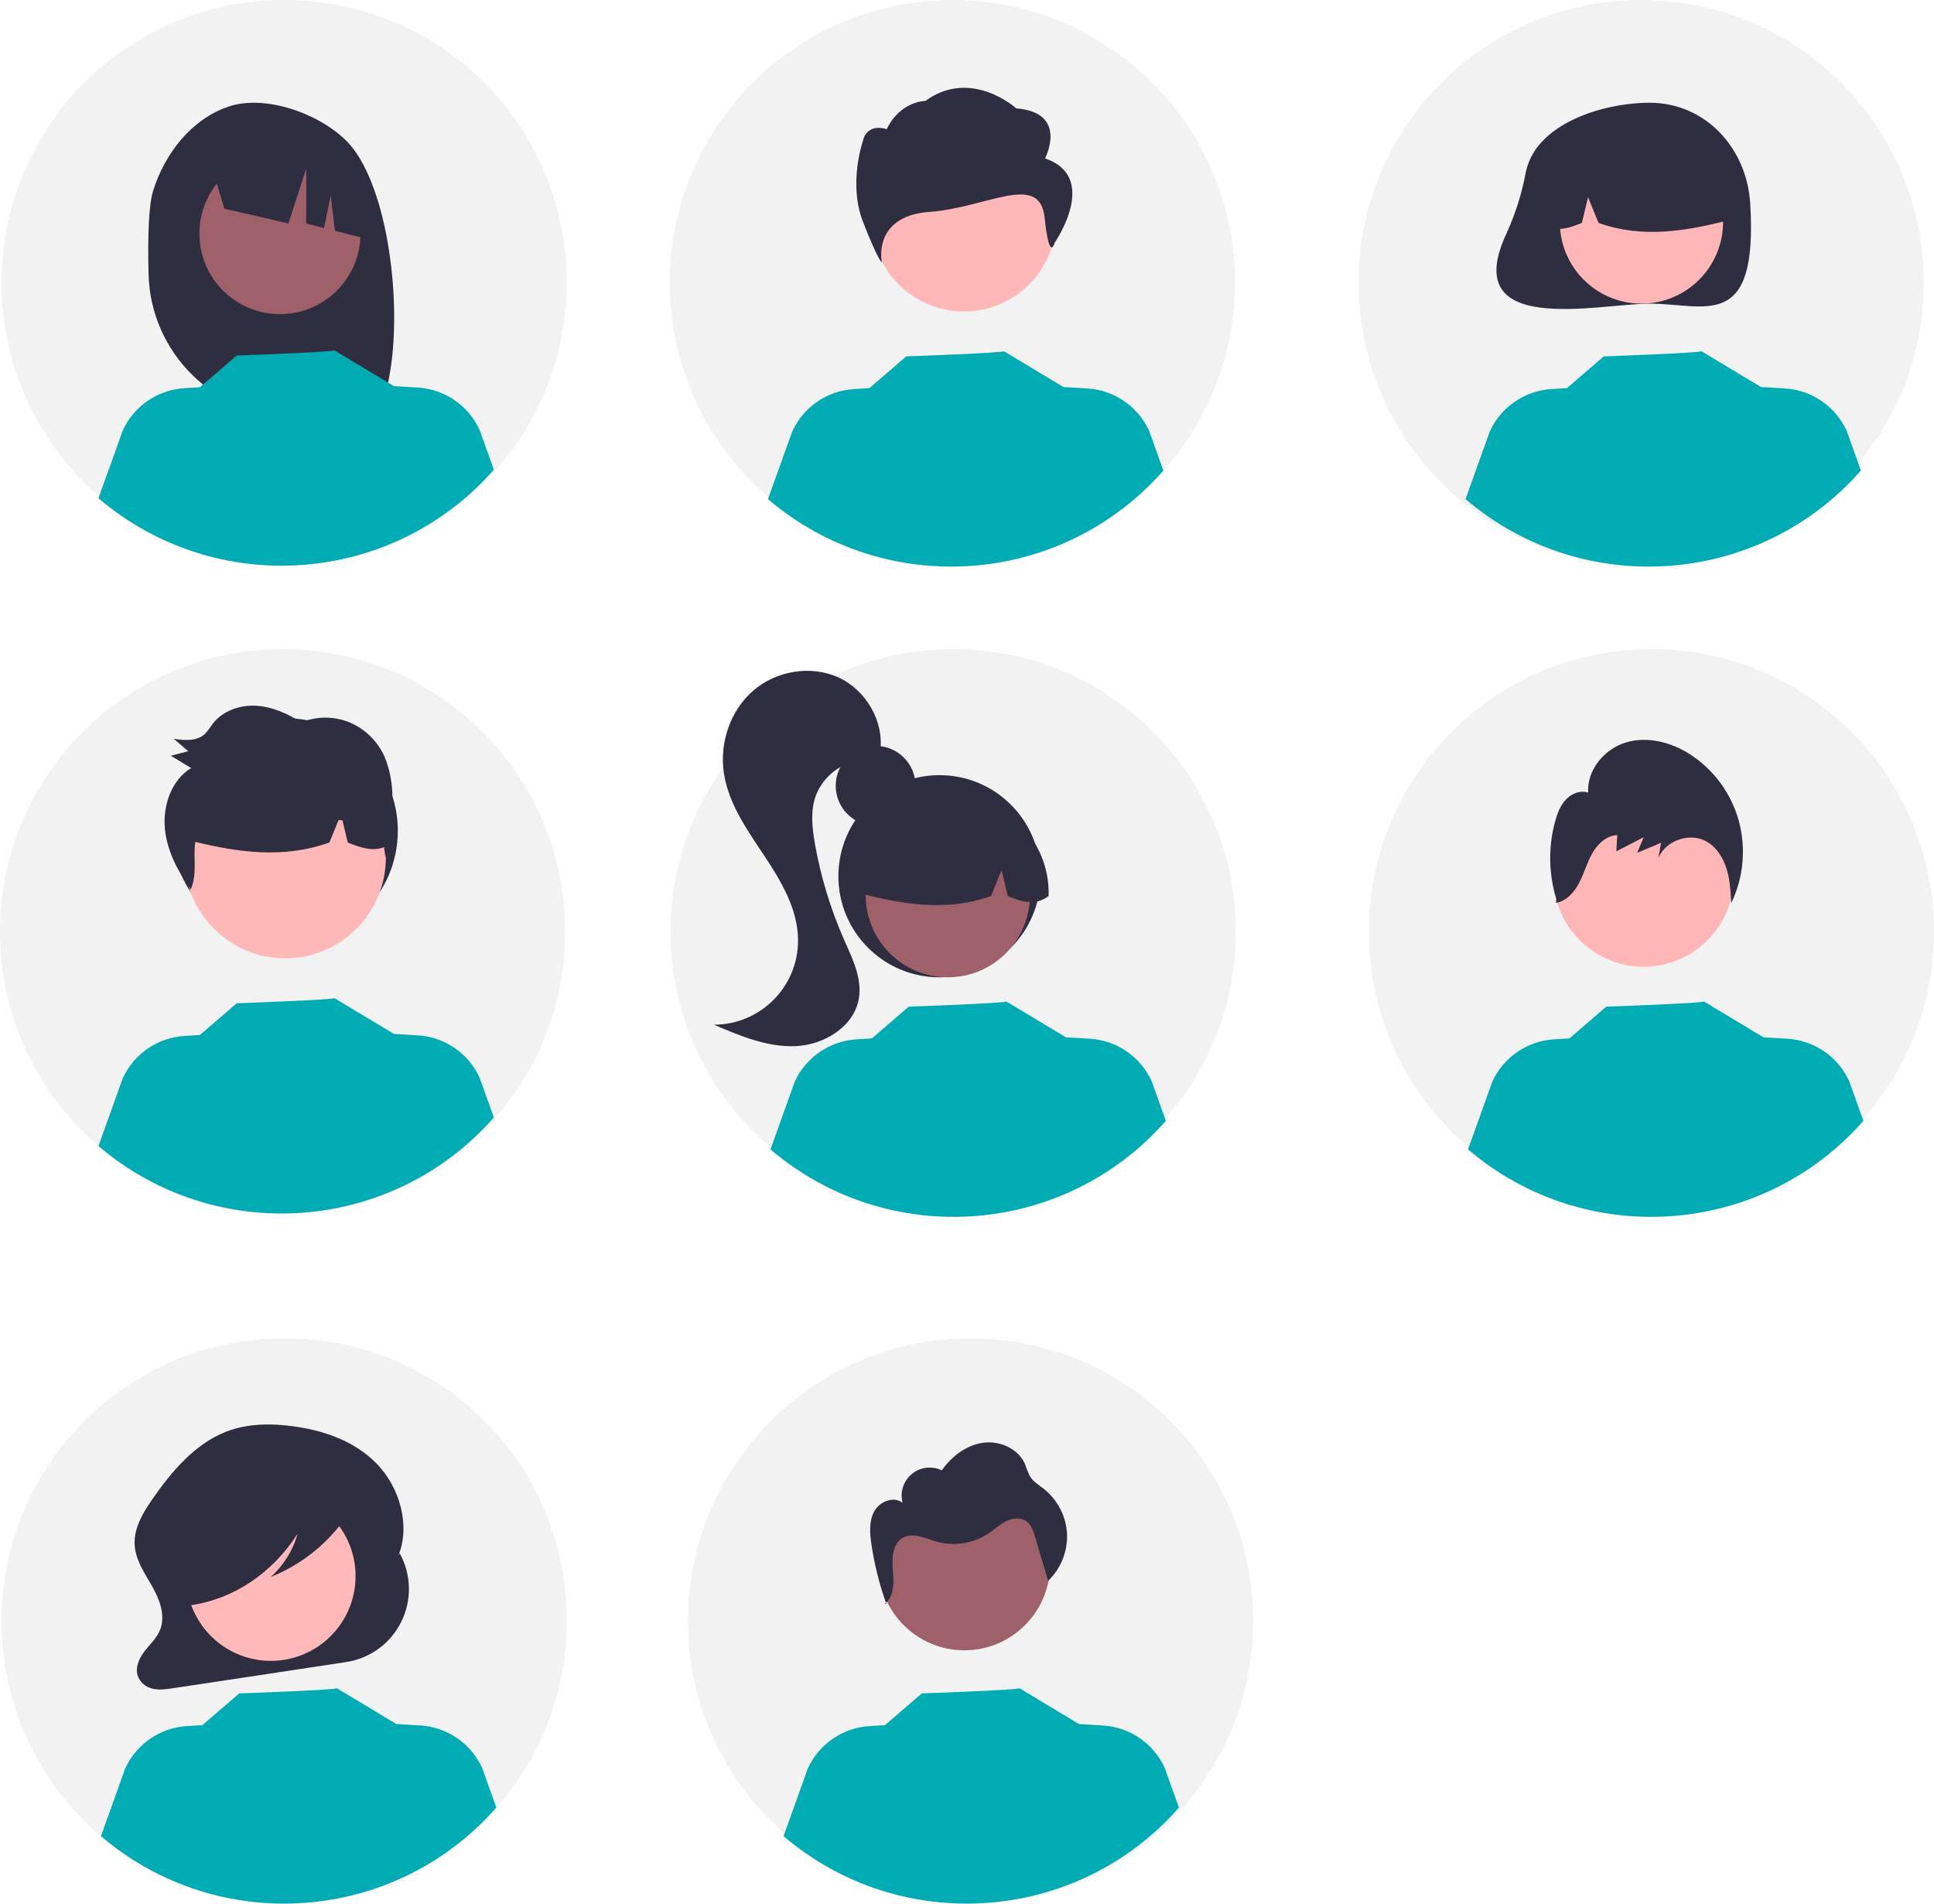
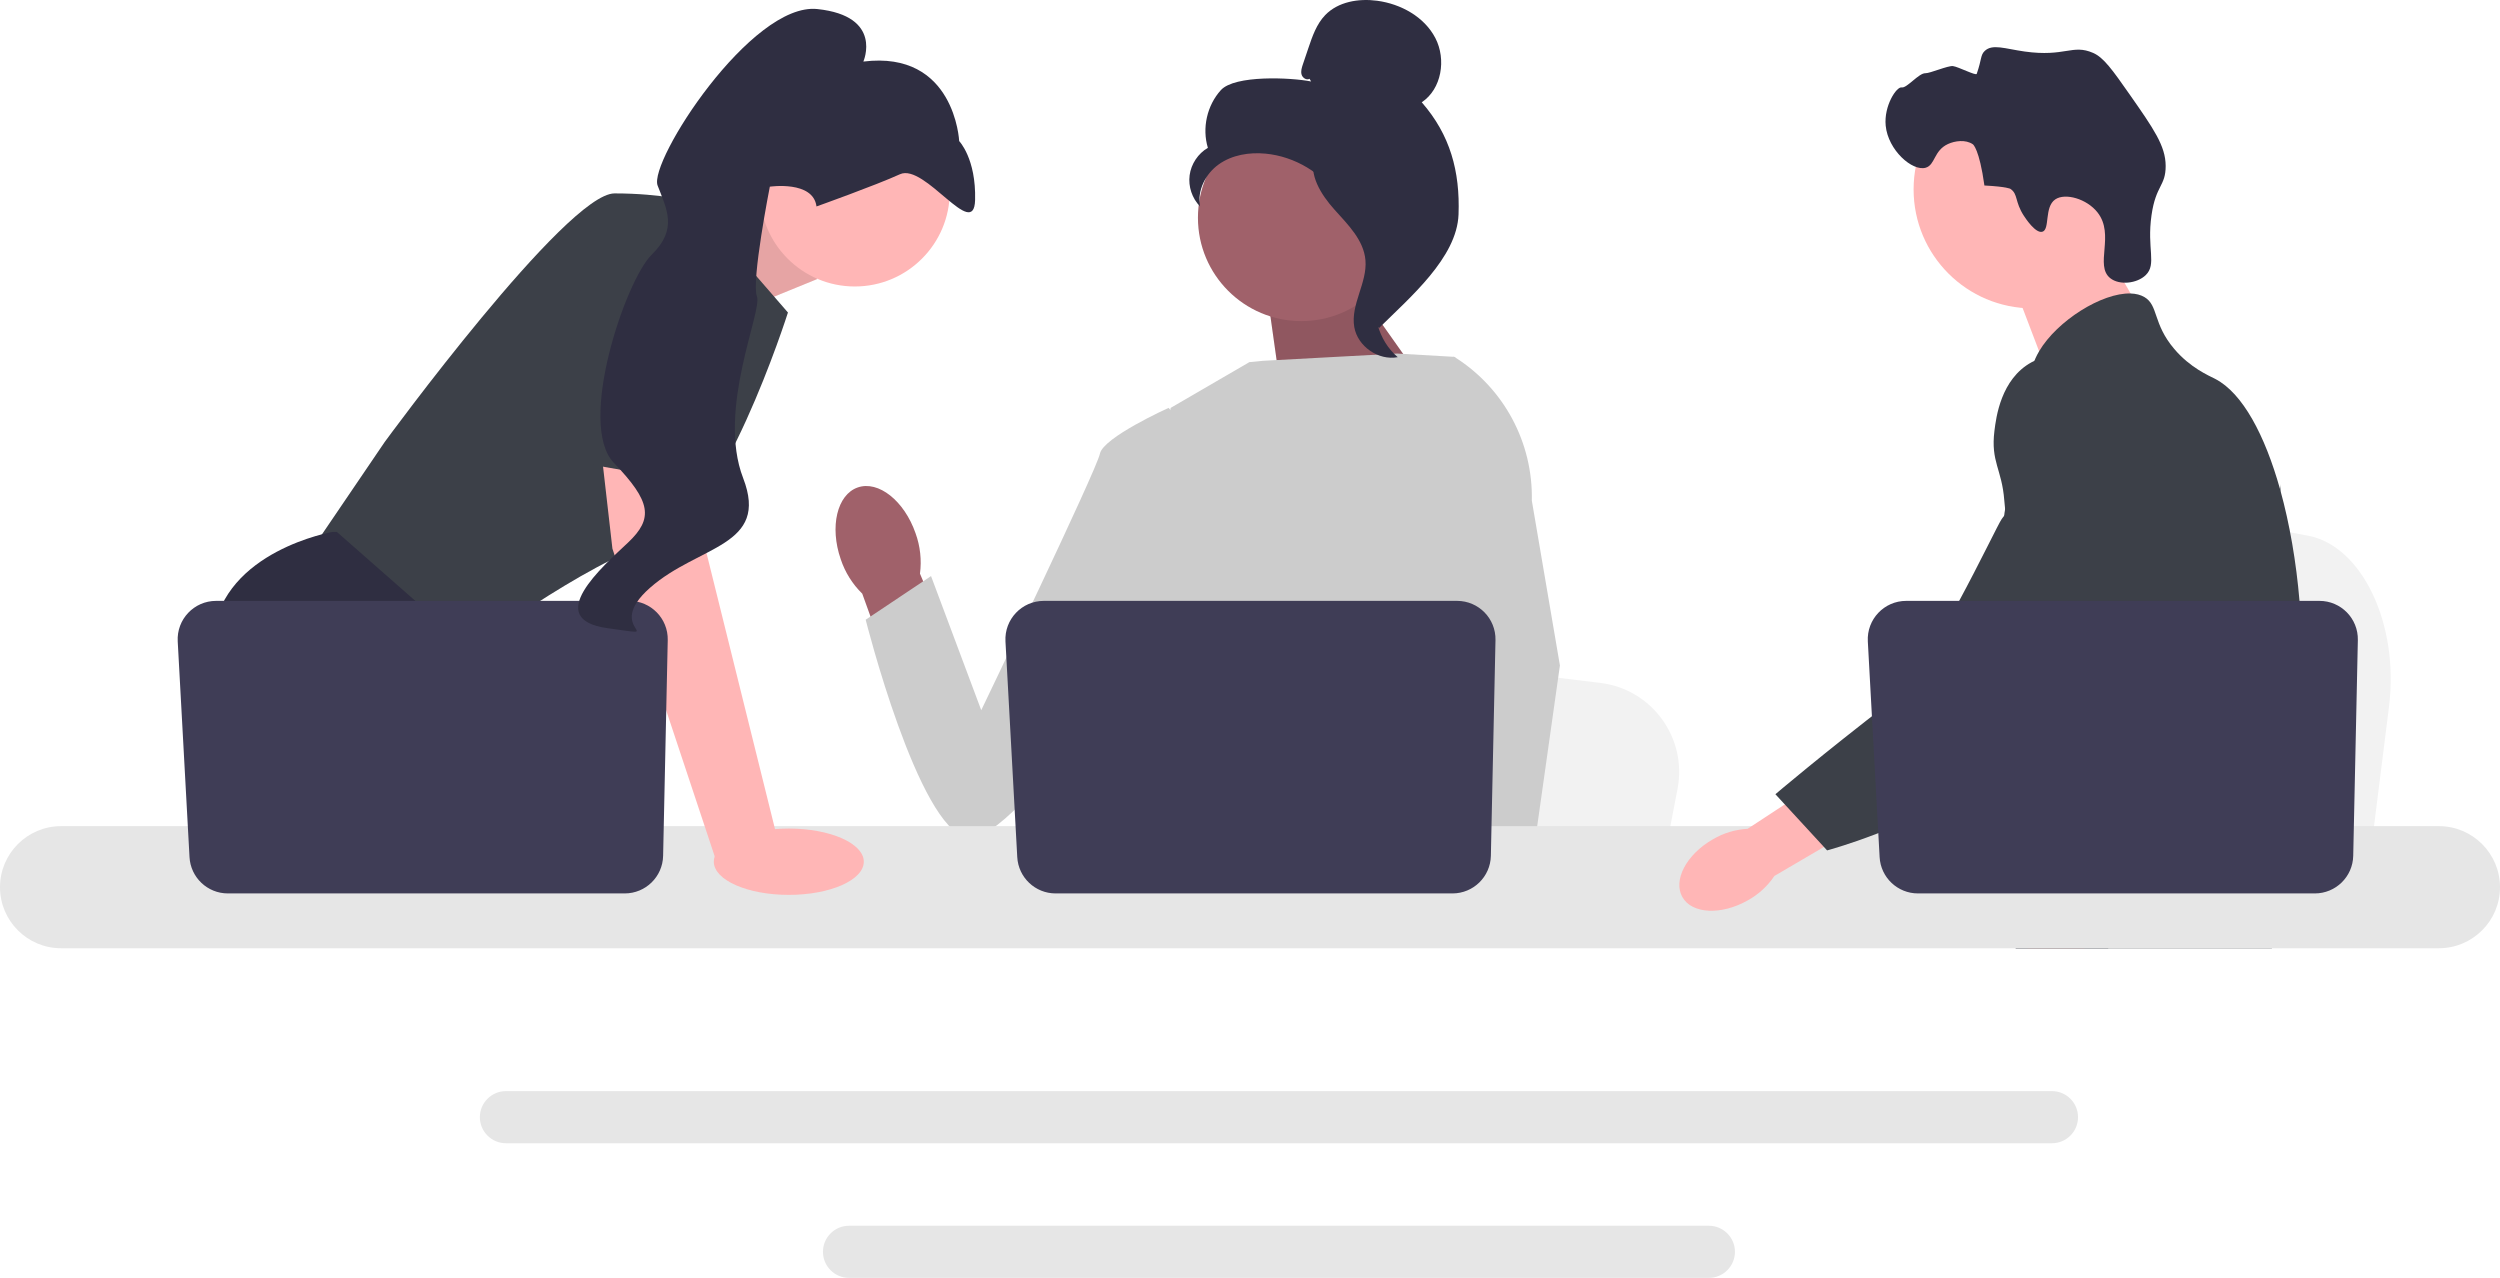
- <svg xmlns="http://www.w3.org/2000/svg" data-name="Layer 1" width="776.32" height="764.051" viewBox="0 0 776.32 764.051">
-   <circle cx="113.44" cy="373.971" r="113.44" fill="#f2f2f2" />
-   <circle cx="114.454" cy="333.464" r="45.236" fill="#2f2e41" />
-   <path d="M439.335,181.616a113.44,113.44,0,1,1-113.239-113.641A113.147,113.147,0,0,1,439.335,181.616Z" transform="translate(-211.84 -67.97468)" fill="#f2f2f2" />
-   <circle cx="382.63" cy="373.971" r="113.44" fill="#f2f2f2" />
-   <circle cx="382.3" cy="113.44" r="113.44" fill="#f2f2f2" />
-   <circle cx="658.78" cy="113.44" r="113.44" fill="#f2f2f2" />
-   <circle cx="662.88" cy="373.971" r="113.44" fill="#f2f2f2" />
-   <path d="M439.335,718.585a113.44,113.44,0,1,1-113.44-113.44A112.938,112.938,0,0,1,439.335,718.585Z" transform="translate(-211.84 -67.97468)" fill="#f2f2f2" />
-   <circle cx="389.59" cy="650.611" r="113.44" fill="#f2f2f2" />
-   <path d="M273.316,144.513c4.691-14.949,15.357-28.66,30.109-33.713,14.753-5.054,36.355,2.645,47.445,13.698,20.287,20.219,25.238,89.677,11.3,111.627-2.772-.147-12.339-.255-15.145-.36L343.057,222.534v13.099q-6.705-.207-13.516-.286A58.821,58.821,0,0,1,271.467,177.977C271.104,163.418,271.468,150.404,273.316,144.513Z" transform="translate(-211.84 -67.97468)" fill="#2f2e41" />
-   <circle cx="112.372" cy="93.753" r="32.33" fill="#9e616a" />
-   <path d="M296.311,133.335l37.224-18.639,0,0a46.787,46.787,0,0,1,27.403,38.764l.928,11.114-15.588-3.968-1.708-14.211-2.647,13.103-7.194-1.83.068-22.063-7.198,22.047-25.693-5.903Z" transform="translate(-211.84 -67.97468)" fill="#2f2e41" />
-   <circle cx="351.479" cy="315.388" r="16.016" fill="#2f2e41" />
-   <circle cx="377.104" cy="351.691" r="40.573" fill="#2f2e41" />
-   <circle cx="380.462" cy="359.284" r="32.97" fill="#9e616a" />
-   <path d="M614.692,393.65A37.767,37.767,0,0,0,557.273,426.61c16.8,4.218,34.45,7.446,52.366,1.009l4.231-10.355,2.494,10.363c5.456,2.23,10.926,4.117,16.396-.022A38.562,38.562,0,0,0,614.692,393.65Z" transform="translate(-211.84 -67.97468)" fill="#2f2e41" />
-   <path d="M548.407,339.886c-11.075-5.078-24.971-2.695-34.192,5.267-9.222,7.963-13.606,20.922-11.825,32.975,1.816,12.296,9.291,22.884,16.181,33.228,6.89,10.344,13.622,21.679,13.614,34.108a33.811,33.811,0,0,1-33.744,33.79c10.507,4.523,21.473,9.135,32.899,8.599,11.426-.536,23.403-7.882,25.267-19.168,1.343-8.132-2.647-16.062-5.974-23.602a166.953,166.953,0,0,1-11.668-38.409c-1.111-6.312-1.835-12.949.223-19.019a22.333,22.333,0,0,1,22.186-14.655l3.775-3.397C566.828,357.536,559.482,344.964,548.407,339.886Z" transform="translate(-211.84 -67.97468)" fill="#2f2e41" />
-   <path d="M824.323,137.043a106.585,106.585,0,0,1-7.605,24.271c-20.011,42.333,36.976,28.535,57.342,28.535,22.267,0,43.571,11.709,40.317-40.317-1.39-22.223-18.051-40.317-40.317-40.317C855.041,109.215,828.3,117.668,824.323,137.043Z" transform="translate(-211.84 -67.97468)" fill="#2f2e41" />
-   <circle cx="658.884" cy="89.102" r="32.762" fill="#ffb6b6" />
-   <path d="M848.475,123.68a37.528,37.528,0,0,1,57.056,32.752c-16.694,4.191-34.232,7.399-52.035,1.003l-4.204-10.29-2.479,10.297c-5.422,2.216-10.857,4.091-16.293-.021A38.318,38.318,0,0,1,848.475,123.68Z" transform="translate(-211.84 -67.97468)" fill="#2f2e41" />
-   <circle cx="114.472" cy="344.231" r="40.411" fill="#ffb8b8" />
-   <circle id="bf829f4c-57e2-46a5-971d-584c2690be65" data-name="ab6171fa-7d69-4734-b81c-8dff60f9761b" cx="387.093" cy="627.963" r="34.415" fill="#9e616a" />
-   <circle cx="386.924" cy="88.021" r="36.991" fill="#ffb8b8" />
-   <path id="bd502a69-4a38-4003-a7a1-fa248c8198be-131" data-name="bf427902-b9bf-4946-b5d7-5c1c7e04535e" d="M631.333,131.559s9.631-18.412-11.558-20.086c0,0-18.064-16.386-36.475-2.996,0,0-10.043,0-15.535,11.365,0,0-7.899-2.996-9.634,5.021,0,0-5.78,16.738,0,31.802s7.699,16.738,7.699,16.738-4.055-18.694,19.062-20.368,44.325-16.156,46.251,2.256,4.044,10.094,4.044,10.094S653.485,139.091,631.333,131.559Z" transform="translate(-211.84 -67.97468)" fill="#2f2e41" />
-   <circle cx="659.749" cy="351.812" r="36.211" fill="#ffb6b6" />
-   <path d="M372.289,691.442v-0l-.561,1.012c4.996-12.313.453-27.485-8.459-36.769-8.912-9.284-21.302-13.529-33.502-15.212-9.057-1.25-18.457-1.214-27.069,2.104-12.471,4.804-21.998,15.925-29.953,27.494-3.639,5.291-7.216,11.324-6.854,17.938.337,6.138,3.98,11.346,6.963,16.553,2.984,5.207,5.475,11.668,3.334,17.351-1.276,3.387-3.973,5.826-6.161,8.597s-3.988,6.515-2.931,9.991a8.152,8.152,0,0,0,6.073,5.278c2.645.616,5.39.214,8.069-.191L350.777,735.08A29.637,29.637,0,0,0,372.289,691.442Z" transform="translate(-211.84 -67.97468)" fill="#2f2e41" />
-   <circle cx="320.565" cy="700.596" r="33.999" transform="translate(-634.1737 836.8236) rotate(-80.78253)" fill="#ffb9b9" />
-   <path d="M411.075,793.485a113.4,113.4,0,0,1-158.71,11.47l9.73-27.15a29.197,29.197,0,0,1,24.8-17.03l6.19-.38,14.76-12.73s39.77-1.42,39.18-2.1l24.09,14.49-.02-.1,9.47.58a29.184,29.184,0,0,1,24.8,17.03Z" transform="translate(-211.84 -67.97468)" fill="#00abb3" />
-   <path d="M685.075,793.485a113.4,113.4,0,0,1-158.71,11.47l9.73-27.15a29.197,29.197,0,0,1,24.8-17.03l6.19-.38,14.76-12.73s39.77-1.42,39.18-2.1l24.09,14.49-.02-.1,9.47.58a29.184,29.184,0,0,1,24.8,17.03Z" transform="translate(-211.84 -67.97468)" fill="#00abb3" />
-   <path d="M352.814,669.041c-.878-4.643-5.613-6.766-9.67-7.795a93.151,93.151,0,0,0-36.036-1.979c-8.767,1.25-17.742,4.007-24.103,10.85a32.417,32.417,0,0,0-8.197,20.877,24.861,24.861,0,0,0,2.976,13.263c2.289,3.875,6.191,6.685,10.219,6.586l.408,1.419c17.07-2.378,32.926-12.999,42.913-28.744a36.825,36.825,0,0,1-10.759,17.38,67.034,67.034,0,0,0,28.937-22.302C351.521,675.915,353.481,672.573,352.814,669.041Z" transform="translate(-211.84 -67.97468)" fill="#2f2e41" />
-   <path d="M410.075,516.485a113.4,113.4,0,0,1-158.71,11.47l9.73-27.15a29.197,29.197,0,0,1,24.8-17.03l6.19-.38,14.76-12.73s39.77-1.42,39.18-2.1l24.09,14.49-.02-.1,9.47.58a29.184,29.184,0,0,1,24.8,17.03Z" transform="translate(-211.84 -67.97468)" fill="#00abb3" />
-   <path d="M679.825,517.845a113.4,113.4,0,0,1-158.71,11.47l9.73-27.15a29.197,29.197,0,0,1,24.8-17.03l6.19-.38,14.76-12.73s39.77-1.42,39.18-2.1l24.09,14.49-.02-.1,9.47.58a29.184,29.184,0,0,1,24.8,17.03Z" transform="translate(-211.84 -67.97468)" fill="#00abb3" />
-   <path d="M959.825,517.845a113.4,113.4,0,0,1-158.71,11.47l9.73-27.15a29.197,29.197,0,0,1,24.8-17.03l6.19-.38,14.76-12.73s39.77-1.42,39.18-2.1l24.09,14.49-.02-.1,9.47.58a29.184,29.184,0,0,1,24.8,17.03Z" transform="translate(-211.84 -67.97468)" fill="#00abb3" />
-   <path d="M410.075,256.485a113.4,113.4,0,0,1-158.71,11.47l9.73-27.15a29.197,29.197,0,0,1,24.8-17.03l6.19-.38,14.76-12.73s39.77-1.42,39.18-2.1l24.09,14.49-.02-.1,9.47.58a29.184,29.184,0,0,1,24.8,17.03Z" transform="translate(-211.84 -67.97468)" fill="#00abb3" />
-   <path d="M678.825,256.845a113.4,113.4,0,0,1-158.71,11.47l9.73-27.15a29.197,29.197,0,0,1,24.8-17.03l6.19-.38,14.76-12.73s39.77-1.42,39.18-2.1l24.09,14.49-.02-.1,9.47.58a29.184,29.184,0,0,1,24.8,17.03Z" transform="translate(-211.84 -67.97468)" fill="#00abb3" />
-   <path d="M958.825,256.845a113.4,113.4,0,0,1-158.71,11.47l9.73-27.15a29.197,29.197,0,0,1,24.8-17.03l6.19-.38,14.76-12.73s39.77-1.42,39.18-2.1l24.09,14.49-.02-.1,9.47.58a29.184,29.184,0,0,1,24.8,17.03Z" transform="translate(-211.84 -67.97468)" fill="#00abb3" />
-   <path d="M909.78,397.329A46.687,46.687,0,0,0,890.228,370.728c-7.602-4.863-17.089-7.345-25.702-4.774s-15.743,11.024-15.18,20.156c-3.109-1.058-6.643.35-8.919,2.754-2.276,2.405-3.499,5.64-4.376,8.86a56.325,56.325,0,0,0,.528,31.19l-.171,1.455c4.202-.695,7.389-4.3,9.371-8.142s3.122-8.103,5.271-11.85c2.148-3.747,5.715-7.09,9.97-7.207l-.375,6.505q5.492-2.829,10.983-5.659-1.306,3.125-2.612,6.249,4.796-2.005,9.592-4.009-.536,3.005-1.072,6.009c3.171-7.217,12.977-10.388,19.648-6.353,3.874,2.344,6.416,6.52,7.753,10.906s1.601,9.026,1.857,13.611A47.6,47.6,0,0,0,909.78,397.329Z" transform="translate(-211.84 -67.97468)" fill="#2f2e41" />
-   <path d="M567.663,711.848c-.068-.188-.129-.379-.196-.567-.133.117-.259.237-.403.346Z" transform="translate(-211.84 -67.97468)" fill="#2f2e41" />
-   <path d="M640.158,683.694a24.742,24.742,0,0,0-9.239-18.059c-2.006-1.586-4.326-2.926-5.654-5.111a34.966,34.966,0,0,1-1.921-4.79c-2.642-6.288-10.171-9.63-16.925-8.678s-12.599,5.495-16.536,11.065a11.255,11.255,0,0,0-15.74,13.046c-3.498-2.818-9.155-.564-11.338,3.361-2.183,3.925-1.837,8.728-1.188,13.172a124.459,124.459,0,0,0,5.849,23.58c3.406-2.999,3.196-8.46,2.78-13.077-.432-4.796-.173-10.652,4.021-13.019,4.052-2.287,8.97.224,13.438,1.522a25.396,25.396,0,0,0,21.008-3.304c2.327-1.575,4.399-3.547,6.908-4.813s5.702-1.705,8.037-.143c2.133,1.427,3.001,4.087,3.726,6.549q2.58,8.75,5.161,17.501A24.742,24.742,0,0,0,640.158,683.694Z" transform="translate(-211.84 -67.97468)" fill="#2f2e41" />
-   <path d="M368.947,398.033a89.422,89.422,0,0,0,.389-9.077,42.726,42.726,0,0,0-3.223-17.495,26.883,26.883,0,0,0-14.066-13.589,25.665,25.665,0,0,0-19.243.017c-5.57-3.519-11.759-6.309-18.276-6.654-6.518-.346-13.409,2.072-17.425,7.395a28.44,28.44,0,0,1-3.044,3.955c-3.229,2.99-8.135,2.559-12.426,1.947q2.887,2.474,5.776,4.949-3.495.913-6.99,1.826,4.079,2.474,8.157,4.947c-7.893,4.738-11.481,15.078-10.533,24.47.897,8.892,5.189,17.022,10.321,24.249,2.047-4.32,1.606-9.489,1.572-14.354a32.487,32.487,0,0,1,.288-4.72c17.343,4.157,35.464,6.825,53.84.223l3.688-9.026c.518.053,1.035.103,1.553.158l2.137,8.876c4.844,1.98,9.698,3.71,14.554,1.892.236,1.371.379,2.77.488,4.115.417-1.609.778-3.229,1.104-4.856a14.359,14.359,0,0,0,1.839-1.175A39.512,39.512,0,0,0,368.947,398.033Z" transform="translate(-211.84 -67.97468)" fill="#2f2e41" />
+ <svg xmlns="http://www.w3.org/2000/svg" width="866.81" height="443.068" viewBox="0 0 866.81 443.068">
+   <path d="M828.335,244.952l-2.715,21.622-6.739,53.704h-135.383c1.057-12.037,2.502-29.362,4.046-48.065,.152-1.868,.312-3.748,.464-5.639,3.872-47.014,8.108-100.216,8.108-100.216l17.799,3.316,34.532,6.421,14.071,2.615,37.681,7.017c18.787,3.491,31.71,30.693,28.135,59.226Z" fill="#f2f2f2" />
+   <polygon points="725.93 79.358 742.579 108.492 710.58 131.169 696.93 95.358 725.93 79.358" fill="#ffb6b6" />
+   <circle cx="704.735" cy="65.675" r="41.244" fill="#ffb6b6" />
+   <path d="M701.774,74.896c-3.275-4.984-1.99-7.591-4.731-9.423-0-0-1.103-.737-8.999-1.157h0c-1.768-12.724-3.975-14.267-3.975-14.267-2.543-1.778-6.318-1.201-8.666-.113-4.966,2.3-4.391,7.269-7.735,8.22-4.619,1.314-13.024-6.092-13.852-14.569-.675-6.915,3.78-13.631,5.547-13.276,1.752,.352,5.947-5.003,8.212-4.92,1.547,.056,7.867-2.691,9.567-2.476,1.857,.235,7.978,3.429,8.234,2.699,1.773-5.072,1.252-6.479,2.756-7.93,2.665-2.571,7.026-.781,13.866,.181,14.074,1.978,16.531-2.663,23.743,.483,3.644,1.589,6.692,5.874,12.641,14.38,8.319,11.895,12.479,17.842,12.506,24.779,.027,7.074-3.398,6.625-4.903,17.098-1.675,11.658,1.884,16.989-2.004,20.777-3.005,2.927-9.113,3.622-12.322,1.053-5.494-4.399,1.696-15.012-4.384-22.767-3.732-4.76-11.238-6.878-14.676-4.525-3.888,2.66-1.746,10.469-4.48,11.21-2.341,.634-5.772-4.588-6.343-5.457Z" fill="#2f2e41" />
+   <path d="M797.85,237.338c-1.15,19.67-5.72,25.88-7.32,49.11-.35,5.1-.56,11.02-.56,18.08,0,1.8,.01,3.54,.01,5.24,0,3.62-.069,7.04-.49,10.51-.319,2.77-.869,5.56-1.779,8.5h-88.83c-.01-.02-.01-.04-.021-.06-.52-2.26-.85-4.42-1.1-6.49-.08-.66-.15-1.31-.21-1.95-.08-.75-.15-1.49-.22-2.22-.271-2.91-.54-5.66-1.181-8.29-.859-3.63-2.42-7.05-5.62-10.35-1.31-1.35-2.619-2.4-3.899-3.32-.25-.17-.49-.34-.74-.51-3.54-2.43-6.89-4.18-9.79-9.14-.05-.07-.09-.15-.13-.22-.5-.87-1.8-3.15-2.74-6.19-.99-3.16-1.59-7.13-.51-11.19,2.57-9.62,12.09-10.58,19.87-20.3,.84-1.05,1.67-2.21,2.46-3.5,3.52-5.72,4.47-10.76,5.59-16.75,.18-.97,.34-1.93,.47-2.86,.101-.7,.19-1.39,.261-2.07,.619-5.71,.319-10.63-.41-15.03-2.38-14.41-9.4-23.33-4.44-36.26,1.561-4.06,3.771-7.11,6-9.72,4.72-5.53,9.57-9.12,8.73-16.26-.851-7.2-6.311-8.19-6.92-14.48-.311-3.18,.729-6.53,2.68-9.82v-.01c6.24-10.59,21.82-20.34,31.72-20.03,1.83,.05,3.45,.46,4.8,1.25,4.891,2.88,2.851,9.17,10.341,17.99,5.569,6.55,11.869,9.17,14.26,10.41,9.47,4.94,17.17,19.51,22.399,38.14,.04,.14,.08,.28,.12,.43,3.23,11.67,5.511,24.92,6.641,38.36,.479,5.69,.76,11.41,.819,17.07,.051,4.52-.05,8.44-.26,11.93Z" fill="#3c4048" />
+   <g>
+     <polygon points="731.331 304.728 729.52 309.768 728.38 312.927 725.74 320.278 722.68 328.778 703.01 328.778 706.31 320.278 707.84 316.318 710.38 309.768 714.64 298.768 731.331 304.728" fill="#ffb6b6" />
+     <path d="M790.84,167.827c-.05,.65-.12,1.37-.19,2.15-.779,7.94-2.62,22.15-5.31,38.36-1.42,8.55-3.08,17.66-4.95,26.71-4.02,19.53-9.02,38.76-14.67,51.4-1.01,2.28-2.05,4.34-3.11,6.16-.81,1.39-1.66,2.76-2.55,4.11-2.88,4.43-6.11,8.63-9.46,12.55-.13,.17-.28,.33-.43,.5-.54,.64-1.101,1.27-1.66,1.9-2.74,3.09-5.54,5.97-8.25,8.61-3.3,3.22-6.48,6.07-9.33,8.5h-31.94l-.13-.06-4.6-2.04s1.31-1.54,3.5-4.45c.45-.59,.93-1.24,1.45-1.95,.64-.87,1.33-1.83,2.069-2.87,1.54-2.18,3.29-4.74,5.17-7.64,3.641-5.61,7.79-12.51,11.98-20.5,.48-.93,.97-1.87,1.46-2.82,.01-.03,.03-.06,.04-.09,.83-1.62,1.65-3.29,2.47-4.99,6.95-14.46,8.94-26.46,9.511-30.35,.8-5.5,1.909-13.19,1.609-21.65-.2-5.58-1.01-11.48-2.939-17.34v-.01c-.4-1.23-.851-2.46-1.36-3.68-.91-2.19-1.99-4.35-3.271-6.48-5.649-9.38-10.239-9.77-13.89-19.99-1.08-3.03-3.53-9.87-2.78-17.09v-.01c.091-.89,.24-1.79,.44-2.69v-.01c.05-.25,.12-.51,.19-.76,.569-2.21,1.51-4.4,2.939-6.48,2.79-4.04,6.6-6.44,10.01-7.87l.011-.01c3.939-1.64,7.34-1.99,8-2.05,14.609-1.3,25.939,10.98,32.13,17.69,2.39,2.59,4.58,4.76,6.58,6.53,15.569,13.9,19.84,5.02,20.949,.43,.17-.71,.261-1.32,.311-1.72Z" fill="#3c4048" />
+     <path d="M790.89,167.308c0,.05-.01,.22-.05,.5,.02-.15,.03-.3,.04-.44,0-.03,0-.05,.01-.06Z" fill="#3c4048" />
+   </g>
+   <path d="M711.47,378.318H175.42c-4.98,0-9.04,4.05-9.04,9.03,0,4.99,4.06,9.04,9.04,9.04H711.47c4.979,0,9.03-4.05,9.03-9.04,0-4.98-4.051-9.03-9.03-9.03Z" fill="#e6e6e6" />
+   <path d="M592.51,424.998H294.37c-4.98,0-9.03,4.05-9.03,9.03s4.05,9.04,9.03,9.04h298.14c4.98,0,9.04-4.06,9.04-9.04s-4.06-9.03-9.04-9.03Z" fill="#e6e6e6" />
+   <polygon points="235.069 81.275 268.853 67.057 283.344 96.762 247.842 111.253 235.069 81.275" fill="#ffb6b6" />
+   <polygon points="235.069 81.275 268.853 67.057 283.344 96.762 247.842 111.253 235.069 81.275" opacity=".1" />
+   <path d="M239.872,69.955l33.328,38.4s-23.185,73.177-46.369,79.698-65.932,38.4-65.932,38.4l-53.615-34.777,26.083-38.4s63.034-86.218,79.698-86.218c16.664,0,26.807,2.898,26.807,2.898Z" fill="#3c4048" />
+   <path d="M194.843,320.278H117.261l-4.905-6.557-20.026-26.771-4.608-6.158s-17.389-31.879-13.766-60.86c3.623-28.981,41.298-35.502,41.298-35.502h1.55l46.123,40.53-2.753,37.719,14.606,24.272,20.062,33.328Z" fill="#2f2e41" />
+   <polygon points="133.15 320.278 112.356 320.278 112.356 289.486 133.15 320.278" fill="#2f2e41" />
+   <path d="M581.644,273.532l-2.587,13.418-6.419,33.328h-128.958c1.007-7.47,2.384-18.222,3.854-29.829,.145-1.159,.297-2.326,.442-3.499,3.688-29.177,7.723-62.193,7.723-62.193l16.954,2.058,32.893,3.985,13.404,1.623,35.893,4.354c17.896,2.166,30.205,19.048,26.8,36.755Z" fill="#f2f2f2" />
+   <path d="M764.144,320.278h-69.945c1.065-1.253,1.666-1.978,1.666-1.978l20.968-3.463,43.203-7.129s1.971,5.093,4.108,12.571Z" fill="#2f2e41" />
+   <polygon points="467.455 95.766 497.873 138.784 444.814 140.369 439.119 99.942 467.455 95.766" fill="#a0616a" />
+   <polygon points="467.455 95.766 497.873 138.784 444.814 140.369 439.119 99.942 467.455 95.766" opacity=".1" />
+   <path id="uuid-ae755ff6-bb09-410e-86b1-7d1b81a37005-386" d="M317.446,184.896c-3.903-11.259-12.876-18.372-20.041-15.887-7.165,2.485-9.808,13.625-5.902,24.888,1.499,4.52,4.058,8.616,7.464,11.945l17.14,47.497,22.117-8.518-19.245-45.919c.615-4.724,.089-9.526-1.533-14.005Z" fill="#a0616a" />
+   <path d="M523.347,162.977l-.042,43.841-4.079,16.193-8.39,33.306-6.108,30.633-4.55,22.822-1.623,8.151c-1.224,.819-2.442,1.601-3.659,2.355h-105.976c-6.021-3.615-9.39-6.427-9.39-6.427,0,0,1.666-1.565,3.572-4.079,3.217-4.246,7.108-11.201,4.724-17.845-.5-1.391-.63-3.086-.478-4.977,.971-12.476,14.056-33.574,14.056-33.574l-2.71-31.314-1.188-13.722,8.378-66.91,27.307-15.874,4.714-.456,46.536-2.514,19.234,1.108,.877,.239,18.794,39.045Z" fill="#ccc" />
+   <g>
+     <polygon points="525.414 320.278 502.229 320.278 501.208 309.772 501.186 309.562 507.75 309.113 524.827 307.947 525.124 314.235 525.356 319.061 525.414 320.278" fill="#ffb6b6" />
+     <path d="M531.121,173.576l9.739,57.143-7.948,56.23-1.239,8.752-2.188,15.454-.674,4.753,.022,.514,.167,3.855h-27.532l-1.014-10.506-.087-.942-2.072-21.518-.036-.362-4.398-45.63,8.622-32.98,.638-2.427v-.007l3.751-56.469-2.905-25.663-.029-.239c.058,.036,.109,.073,.167,.109,.152,.094,.304,.188,.449,.29,16.925,10.737,27.01,29.575,26.568,49.644Z" fill="#ccc" />
+   </g>
+   <path d="M415.748,152.379l-10.587-10.951s-22.664,10.218-23.794,15.886c-1.13,5.669-41.146,88.926-41.146,88.926l-17.41-46.499-22.662,15.13s18.184,72.192,35.19,75.581,74.002-85.446,74.002-85.446l6.408-52.628Z" fill="#ccc" />
+   <path d="M845.64,286.447H21.16c-11.67,0-21.16,9.5-21.16,21.17s9.49,21.16,21.16,21.16H845.64c11.67,0,21.17-9.49,21.17-21.16s-9.5-21.17-21.17-21.17Z" fill="#e6e6e6" />
+   <path d="M518.522,221.94l-1.603,74.802c-.155,7.241-6.07,13.03-13.312,13.03h-137.603c-7.071,0-12.91-5.528-13.296-12.589l-4.089-74.802c-.417-7.628,5.656-14.042,13.296-14.042h143.295c7.466,0,13.472,6.137,13.312,13.601Z" fill="#3f3d56" />
+   <circle cx="296.385" cy="66.41" r="32.922" fill="#ffb6b6" />
+   <polygon points="241.321 152.551 244.944 191.675 269.578 290.935 248.296 298.394 212.34 190.226 207.374 146.755 241.321 152.551" fill="#ffb6b6" />
+   <path d="M231.522,221.94l-1.603,74.802c-.155,7.241-6.07,13.03-13.312,13.03H79.004c-7.071,0-12.91-5.528-13.296-12.589l-4.089-74.802c-.417-7.628,5.656-14.042,13.296-14.042H218.21c7.466,0,13.472,6.137,13.312,13.601Z" fill="#3f3d56" />
+   <ellipse cx="273.5" cy="298.778" rx="26" ry="11.5" fill="#ffb6b6" />
+   <path d="M190.242,158.532l14.853-79.158s41.298-5.796,42.747,7.97-1.035,81.042-1.035,81.042l-56.564-9.853Z" fill="#3c4048" />
+   <path d="M283.095,71.586s20.365-7.268,28.956-11.179c8.591-3.911,25.657,23.366,26.037,8.96,.38-14.406-5.518-20.447-5.518-20.447,0,0-1.473-31.515-33.223-27.575,0,0,6.984-15.767-15.941-18.205-22.925-2.438-58.589,52.921-55.395,61.194,3.194,8.273,7.023,15.113-2.039,23.959-9.062,8.846-26.03,58.769-13.12,72.203,12.91,13.434,13.758,19.264,4.912,27.621-8.846,8.358-29.754,26.53-7.147,29.685,22.607,3.155-2.068,.799,14.786-14.026,16.854-14.825,41.447-14.219,32.265-38.005-9.183-23.785,6.771-57.869,4.775-63.04-1.996-5.171,4.473-38.005,4.473-38.005,0,0,15.055-2.212,16.181,6.86Z" fill="#2f2e41" />
+   <g>
+     <circle cx="451.191" cy="75.499" r="35.838" fill="#a0616a" />
+     <path d="M454.051,27.317c-1.037,.605-2.426-.311-2.759-1.464-.333-1.154,.055-2.379,.439-3.516l1.934-5.727c1.371-4.062,2.827-8.266,5.797-11.357,4.483-4.666,11.607-5.853,18.02-4.993,8.236,1.104,16.362,5.564,20.191,12.939,3.829,7.375,2.199,17.665-4.72,22.266,9.862,11.303,13.3,23.901,12.757,38.892-.543,14.991-16.879,28.788-27.533,39.348-2.379-1.442-4.542-8.201-3.234-10.656,1.308-2.455-.566-5.3,1.054-7.561,1.62-2.262,2.976,1.34,1.338-.909-1.034-1.419,3.001-4.684,1.464-5.533-7.432-4.108-9.903-13.371-14.571-20.465-5.63-8.556-15.265-14.35-25.462-15.312-5.617-.53-11.55,.43-16.154,3.691-4.604,3.261-7.585,9.089-6.517,14.629-2.765-2.808-4.141-6.922-3.622-10.828,.519-3.906,2.922-7.518,6.325-9.506-2.069-6.841-.297-14.711,4.505-20.005,4.802-5.294,24.28-4.392,31.291-2.999l-.542-.93Z" fill="#2f2e41" />
+     <path d="M455.14,53.475c9.285,1.002,15.989,9.045,21.65,16.473,3.263,4.281,6.681,9.009,6.599,14.391-.083,5.441-3.721,10.109-5.46,15.265-2.842,8.429-.072,18.457,6.693,24.233-6.685,1.269-13.911-3.744-15.065-10.449-1.343-7.806,4.574-15.34,3.873-23.23-.617-6.951-6.095-12.301-10.752-17.498-4.657-5.197-9.03-12.094-6.888-18.735l-.65-.45Z" fill="#2f2e41" />
+   </g>
+   <g>
+     <path id="uuid-aec20554-f6ec-4c5b-9d97-717cd04239bf-387" d="M593.947,290.977c-9.197,5.231-13.952,14.216-10.623,20.069,3.33,5.852,13.483,6.355,22.683,1.121,3.703-2.04,6.864-4.938,9.218-8.45l38.687-22.656-11.019-17.928-36.969,24.238c-4.223,.228-8.331,1.465-11.978,3.607Z" fill="#ffb6b6" />
+     <path d="M724.935,124.841c-1.156-.458-11.3-4.3-20.561,.772-10.638,5.826-12.281,19.126-12.858,23.791-1.331,10.776,2.591,13.191,3.419,24.101,1.549,20.41,5.633-2.874-.889,6.442-2.258,3.225-25.317,53.198-38.034,62.986-24.733,19.037-40.439,32.444-40.439,32.444l17.93,19.477s28.333-7.549,53.376-23.81c25.688-16.68,38.532-25.02,48.469-41.335,.856-1.405,21.331-36.176,10.335-74.624-2.508-8.77-7.104-24.839-20.747-30.245Z" fill="#3c4048" />
+   </g>
+   <path d="M817.522,221.94l-1.603,74.802c-.155,7.241-6.07,13.03-13.312,13.03h-137.603c-7.071,0-12.91-5.528-13.296-12.589l-4.089-74.802c-.417-7.628,5.656-14.042,13.296-14.042h143.295c7.466,0,13.472,6.137,13.312,13.601Z" fill="#3f3d56" />
</svg>
